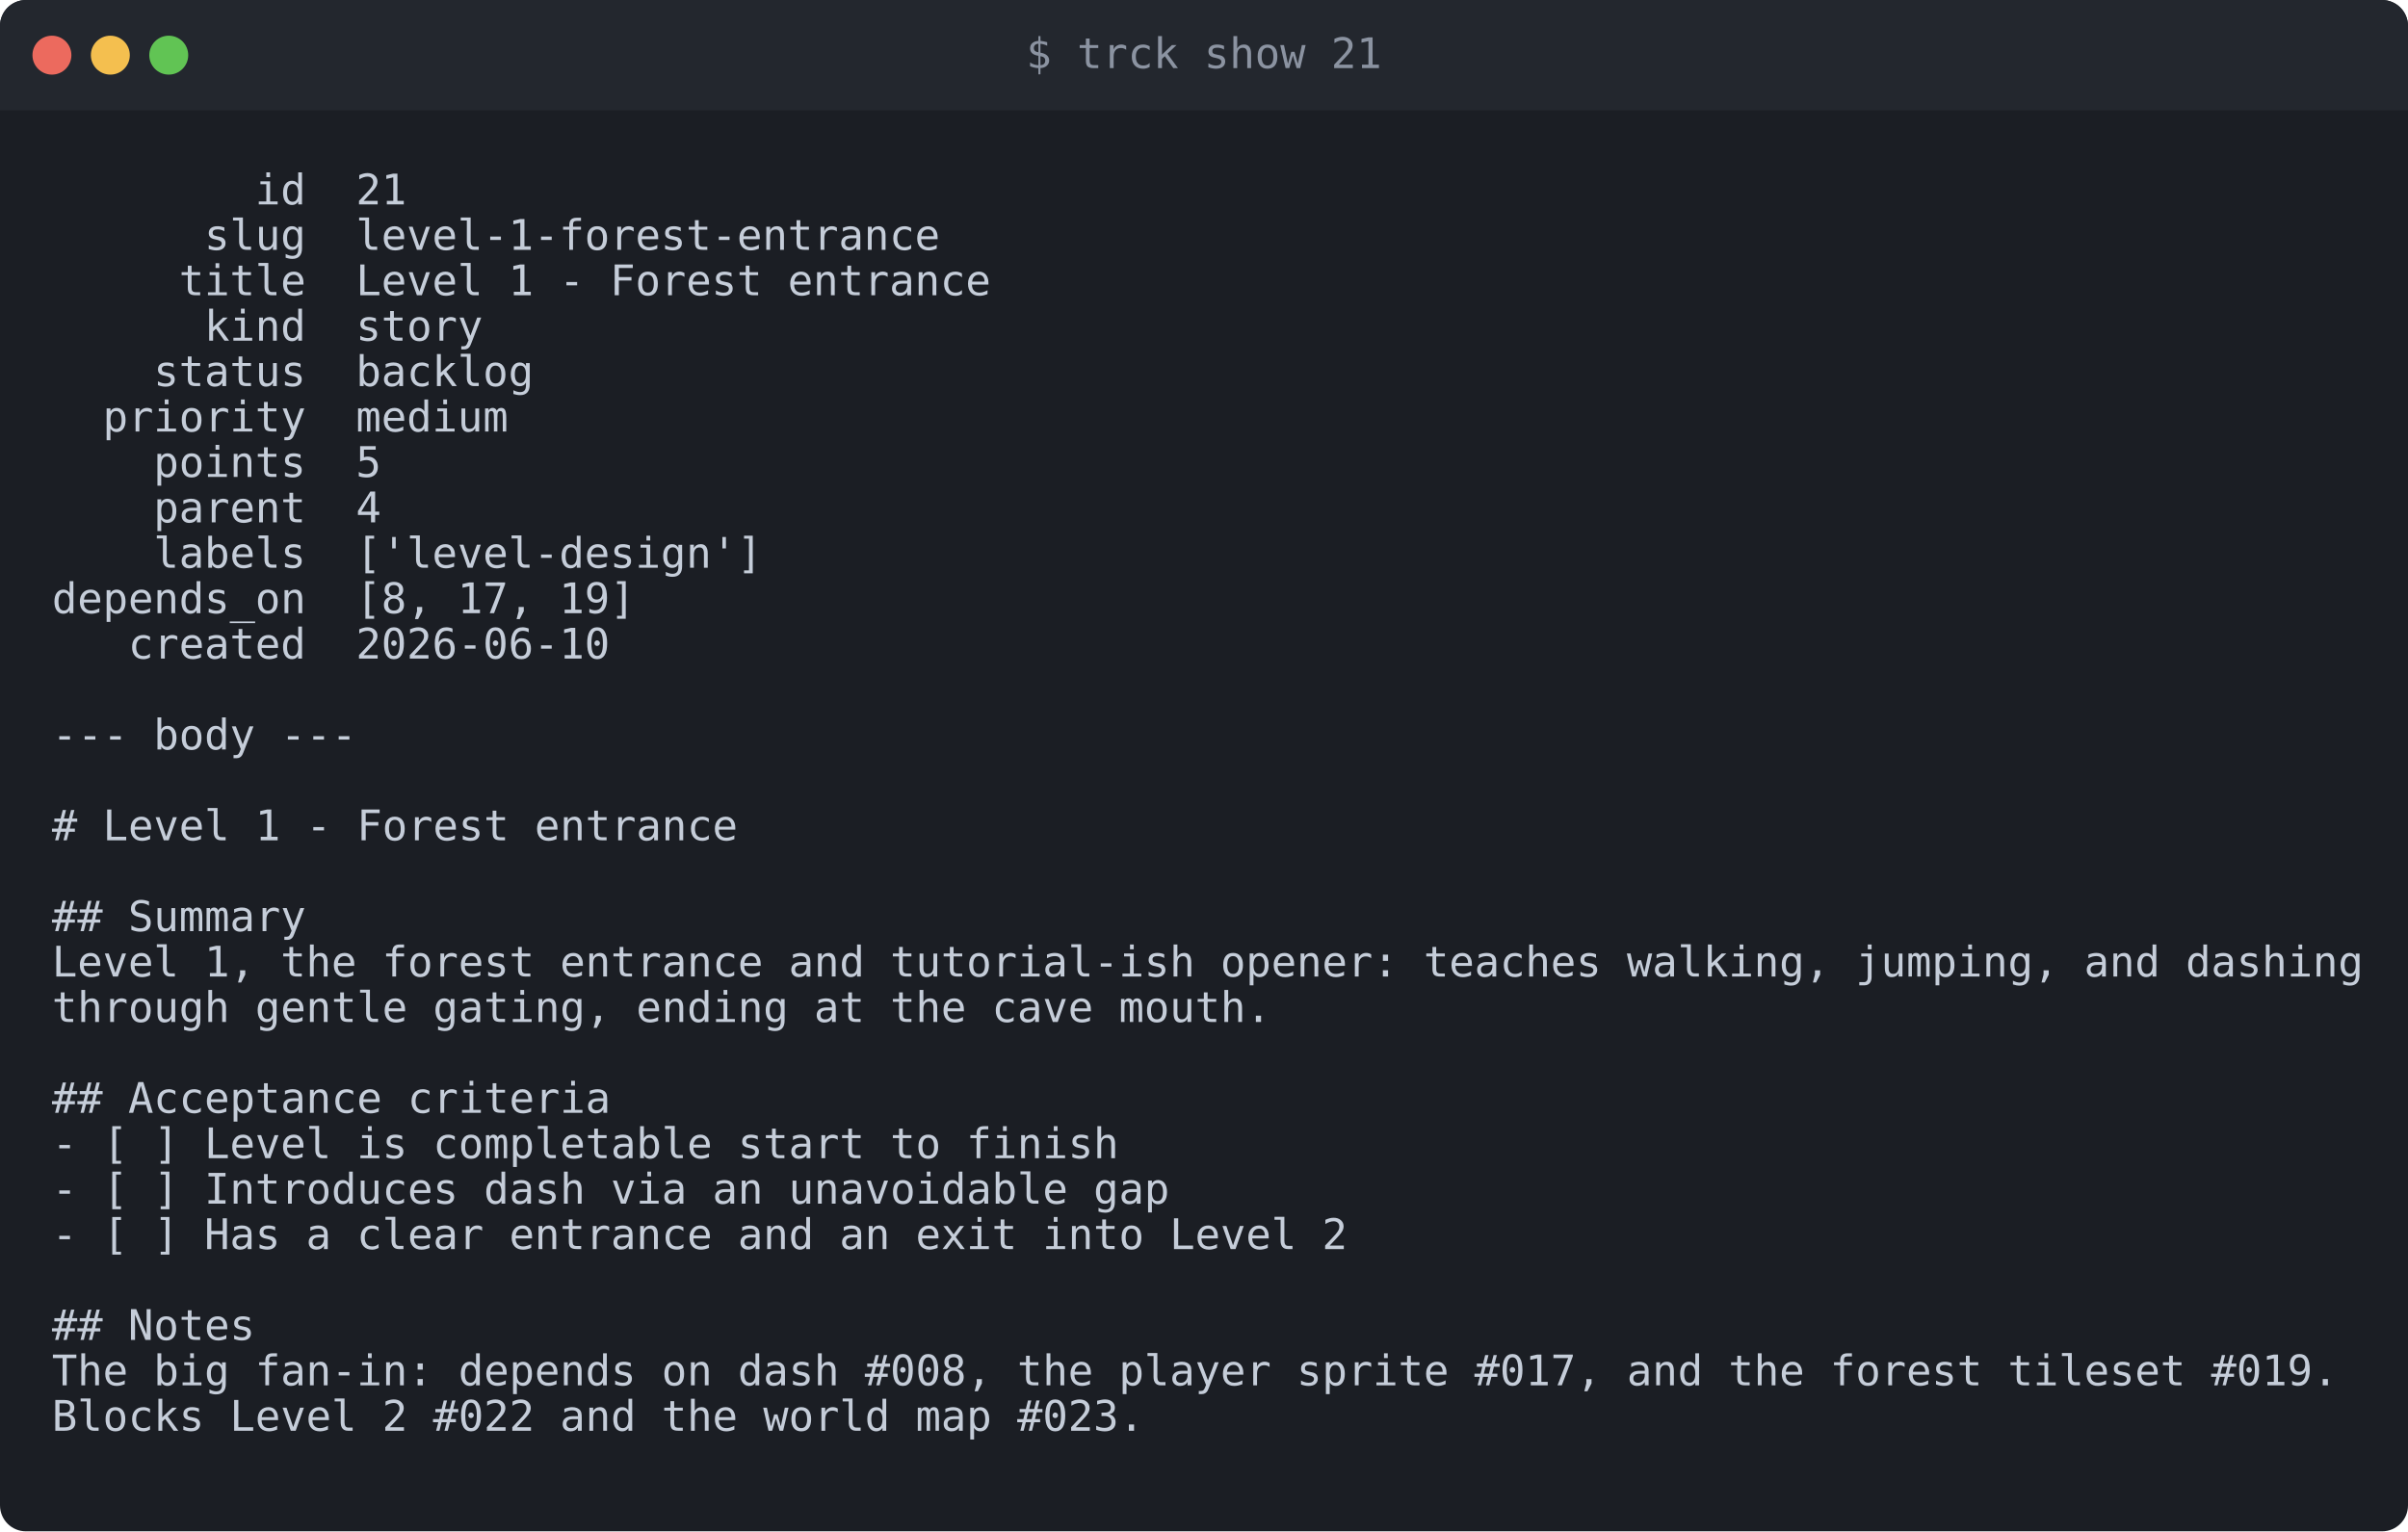
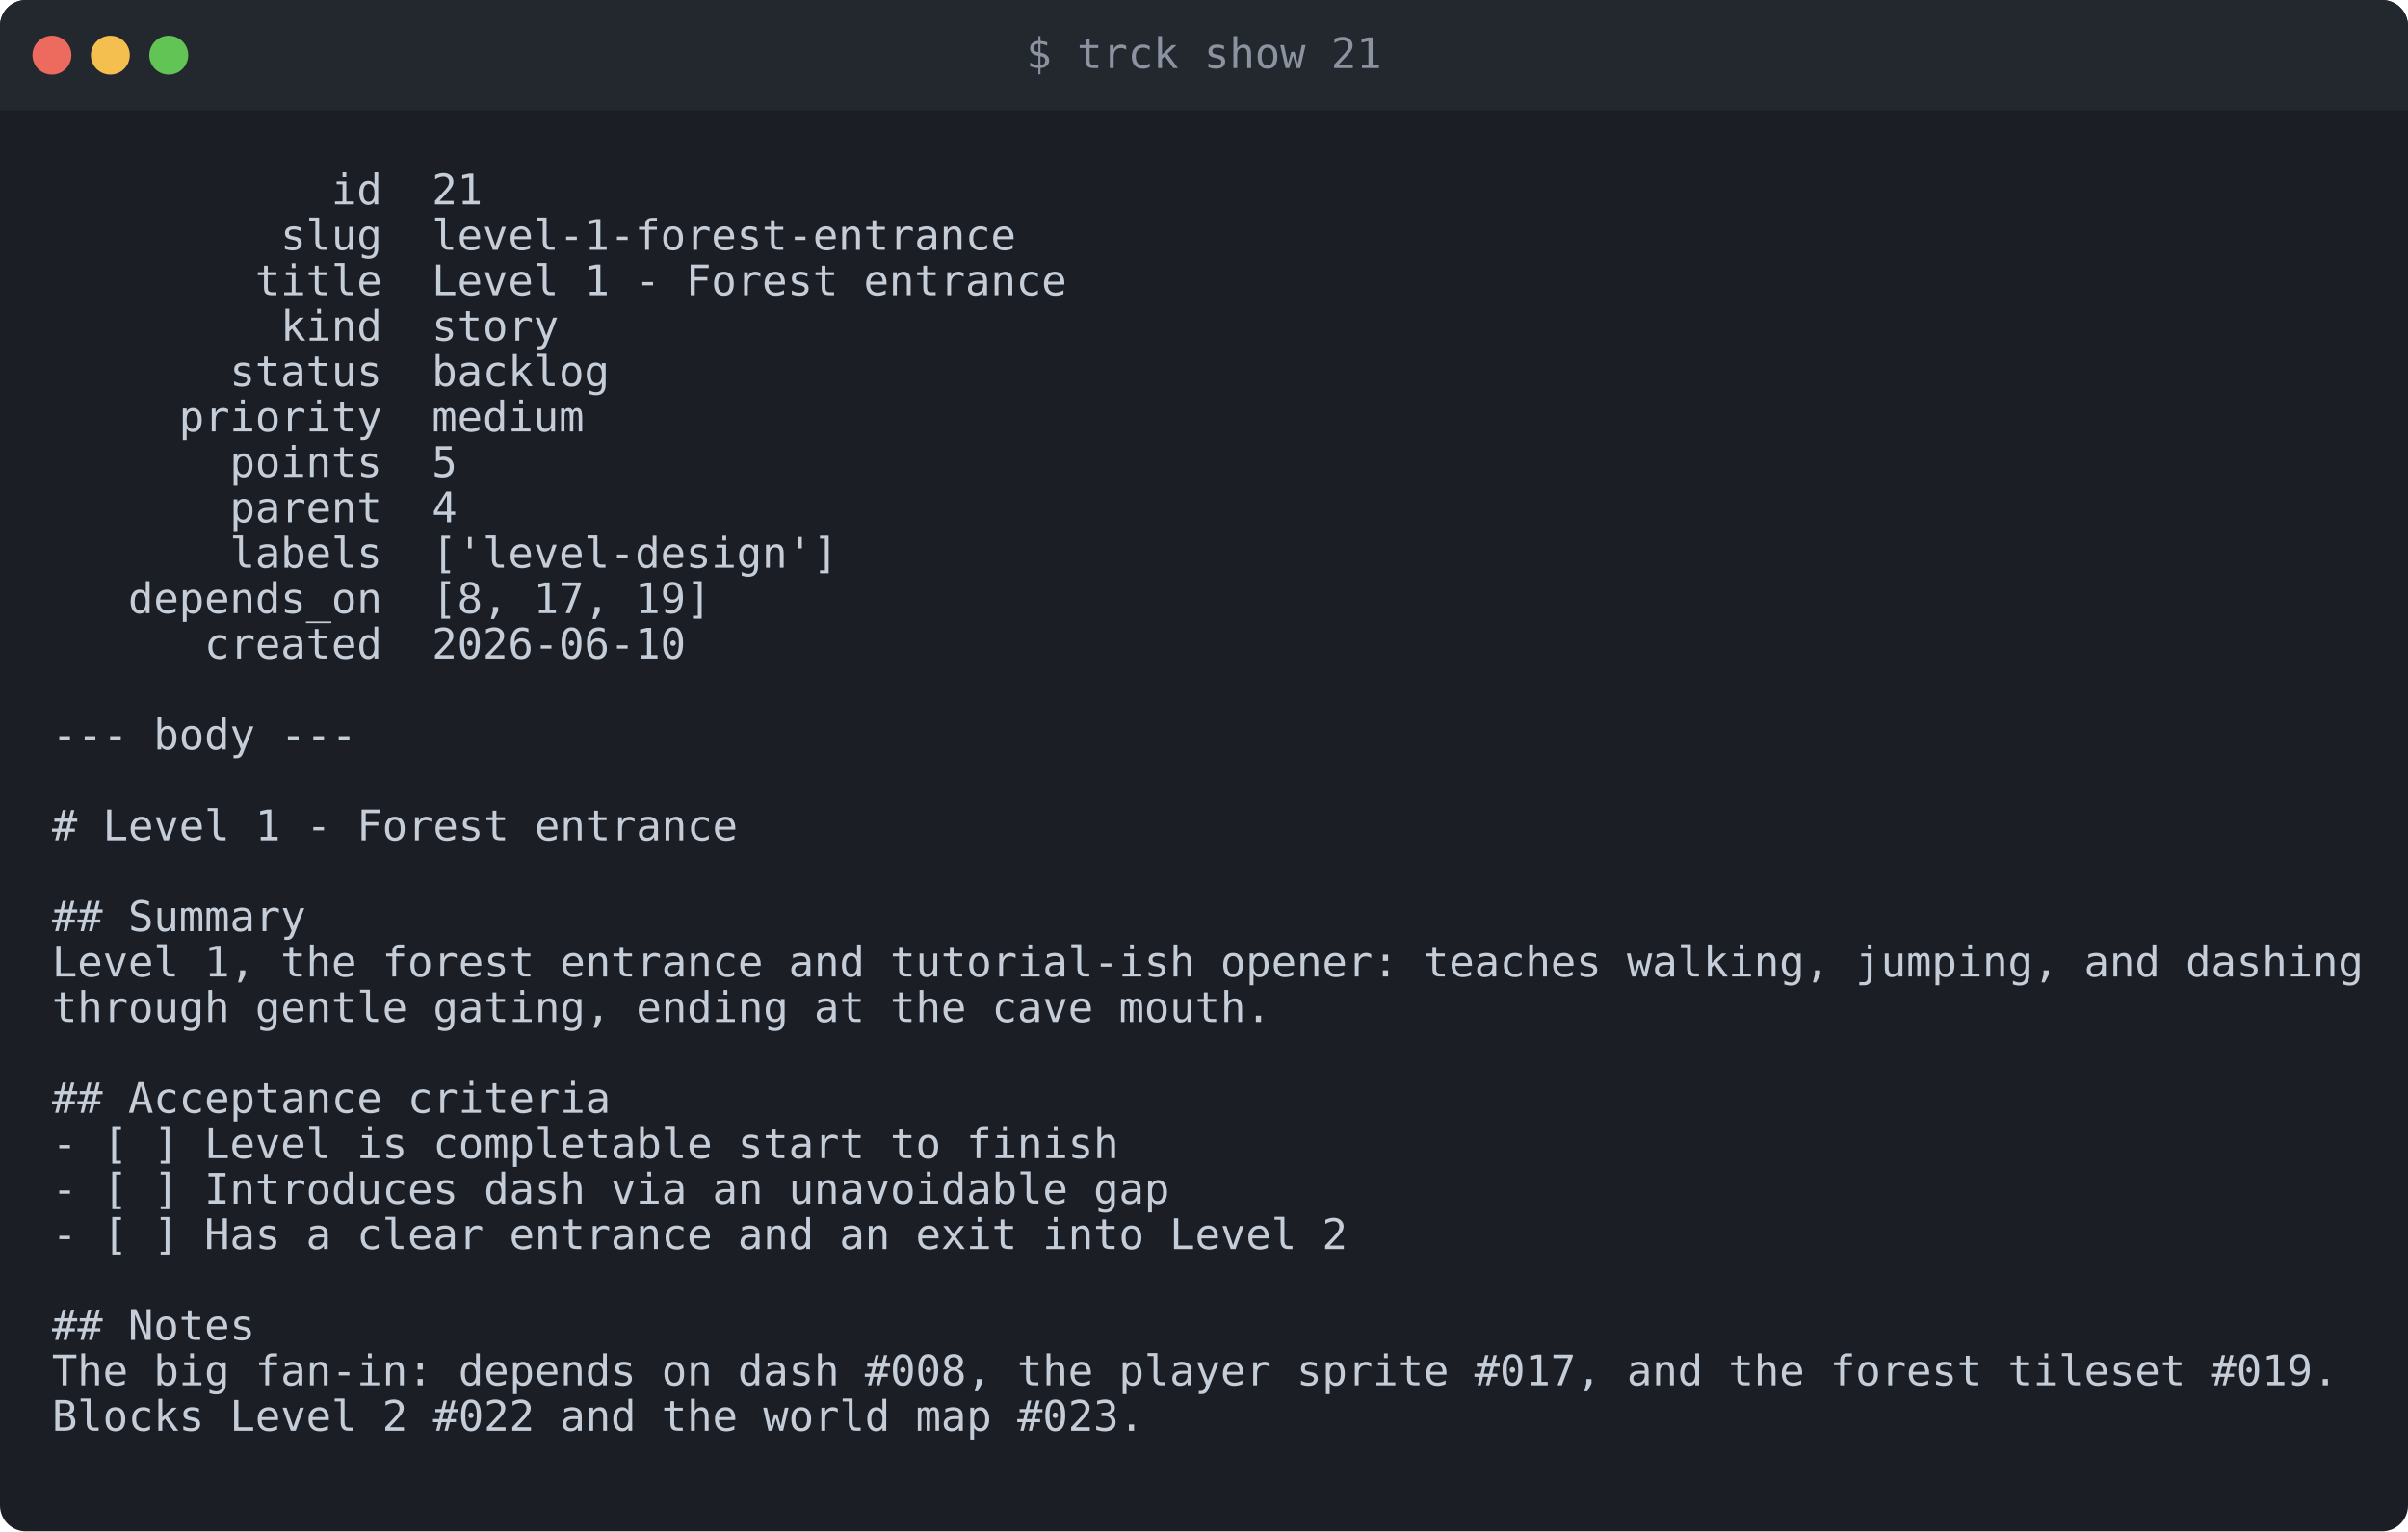
<svg xmlns="http://www.w3.org/2000/svg" width="742" height="472" viewBox="0 0 742 472" font-family="ui-monospace, 'DejaVu Sans Mono', 'Cascadia Code', 'Menlo', 'Consolas', monospace" font-size="13">
  <rect width="742" height="472" rx="8" fill="#1b1e24" />
  <path d="M0,8 A8,8 0 0 1 8,0 L734,0 A8,8 0 0 1 742,8 L742,34 L0,34 Z" fill="#23272e" />
  <circle cx="16" cy="17" r="6" fill="#ec6a5e" />
  <circle cx="34" cy="17" r="6" fill="#f4bf4f" />
  <circle cx="52" cy="17" r="6" fill="#61c454" />
  <text x="371" y="21" fill="#8b93a1" text-anchor="middle">$ trck show 21</text>
  <text y="63" xml:space="preserve">
-     <tspan x="16.0" textLength="78.0" lengthAdjust="spacing" fill="#c5cdd9" opacity="0.55">        id</tspan>
-     <tspan x="94.0" textLength="31.2" lengthAdjust="spacing" fill="#c5cdd9">  21</tspan>
+     <tspan x="16.0" textLength="101.4" lengthAdjust="spacing" fill="#c5cdd9" opacity="0.55">           id</tspan>
+     <tspan x="117.4" textLength="31.2" lengthAdjust="spacing" fill="#c5cdd9">  21</tspan>
  </text>
  <text y="77" xml:space="preserve">
-     <tspan x="16.0" textLength="78.0" lengthAdjust="spacing" fill="#c5cdd9" opacity="0.55">      slug</tspan>
-     <tspan x="94.0" textLength="195.0" lengthAdjust="spacing" fill="#c5cdd9">  level-1-forest-entrance</tspan>
+     <tspan x="16.0" textLength="101.4" lengthAdjust="spacing" fill="#c5cdd9" opacity="0.55">         slug</tspan>
+     <tspan x="117.4" textLength="195.0" lengthAdjust="spacing" fill="#c5cdd9">  level-1-forest-entrance</tspan>
  </text>
  <text y="91" xml:space="preserve">
-     <tspan x="16.0" textLength="78.0" lengthAdjust="spacing" fill="#c5cdd9" opacity="0.55">     title</tspan>
-     <tspan x="94.0" textLength="210.6" lengthAdjust="spacing" fill="#c5cdd9">  Level 1 - Forest entrance</tspan>
+     <tspan x="16.0" textLength="101.4" lengthAdjust="spacing" fill="#c5cdd9" opacity="0.55">        title</tspan>
+     <tspan x="117.4" textLength="210.6" lengthAdjust="spacing" fill="#c5cdd9">  Level 1 - Forest entrance</tspan>
  </text>
  <text y="105" xml:space="preserve">
-     <tspan x="16.0" textLength="78.0" lengthAdjust="spacing" fill="#c5cdd9" opacity="0.55">      kind</tspan>
-     <tspan x="94.0" textLength="54.6" lengthAdjust="spacing" fill="#c5cdd9">  story</tspan>
+     <tspan x="16.0" textLength="101.4" lengthAdjust="spacing" fill="#c5cdd9" opacity="0.55">         kind</tspan>
+     <tspan x="117.4" textLength="54.6" lengthAdjust="spacing" fill="#c5cdd9">  story</tspan>
  </text>
  <text y="119" xml:space="preserve">
-     <tspan x="16.0" textLength="78.0" lengthAdjust="spacing" fill="#c5cdd9" opacity="0.55">    status</tspan>
-     <tspan x="94.0" textLength="70.2" lengthAdjust="spacing" fill="#c5cdd9">  backlog</tspan>
+     <tspan x="16.0" textLength="101.4" lengthAdjust="spacing" fill="#c5cdd9" opacity="0.55">       status</tspan>
+     <tspan x="117.4" textLength="70.2" lengthAdjust="spacing" fill="#c5cdd9">  backlog</tspan>
  </text>
  <text y="133" xml:space="preserve">
-     <tspan x="16.0" textLength="78.0" lengthAdjust="spacing" fill="#c5cdd9" opacity="0.55">  priority</tspan>
-     <tspan x="94.0" textLength="62.4" lengthAdjust="spacing" fill="#c5cdd9">  medium</tspan>
+     <tspan x="16.0" textLength="101.4" lengthAdjust="spacing" fill="#c5cdd9" opacity="0.55">     priority</tspan>
+     <tspan x="117.4" textLength="62.4" lengthAdjust="spacing" fill="#c5cdd9">  medium</tspan>
  </text>
  <text y="147" xml:space="preserve">
-     <tspan x="16.0" textLength="78.0" lengthAdjust="spacing" fill="#c5cdd9" opacity="0.55">    points</tspan>
-     <tspan x="94.0" textLength="23.4" lengthAdjust="spacing" fill="#c5cdd9">  5</tspan>
+     <tspan x="16.0" textLength="101.4" lengthAdjust="spacing" fill="#c5cdd9" opacity="0.55">       points</tspan>
+     <tspan x="117.4" textLength="23.4" lengthAdjust="spacing" fill="#c5cdd9">  5</tspan>
  </text>
  <text y="161" xml:space="preserve">
-     <tspan x="16.0" textLength="78.0" lengthAdjust="spacing" fill="#c5cdd9" opacity="0.55">    parent</tspan>
-     <tspan x="94.0" textLength="23.4" lengthAdjust="spacing" fill="#c5cdd9">  4</tspan>
+     <tspan x="16.0" textLength="101.4" lengthAdjust="spacing" fill="#c5cdd9" opacity="0.55">       parent</tspan>
+     <tspan x="117.4" textLength="23.4" lengthAdjust="spacing" fill="#c5cdd9">  4</tspan>
  </text>
  <text y="175" xml:space="preserve">
-     <tspan x="16.0" textLength="78.0" lengthAdjust="spacing" fill="#c5cdd9" opacity="0.55">    labels</tspan>
-     <tspan x="94.0" textLength="140.4" lengthAdjust="spacing" fill="#c5cdd9">  ['level-design']</tspan>
+     <tspan x="16.0" textLength="101.4" lengthAdjust="spacing" fill="#c5cdd9" opacity="0.55">       labels</tspan>
+     <tspan x="117.4" textLength="140.4" lengthAdjust="spacing" fill="#c5cdd9">  ['level-design']</tspan>
  </text>
  <text y="189" xml:space="preserve">
-     <tspan x="16.0" textLength="78.0" lengthAdjust="spacing" fill="#c5cdd9" opacity="0.55">depends_on</tspan>
-     <tspan x="94.0" textLength="101.4" lengthAdjust="spacing" fill="#c5cdd9">  [8, 17, 19]</tspan>
+     <tspan x="16.0" textLength="101.4" lengthAdjust="spacing" fill="#c5cdd9" opacity="0.55">   depends_on</tspan>
+     <tspan x="117.4" textLength="101.4" lengthAdjust="spacing" fill="#c5cdd9">  [8, 17, 19]</tspan>
  </text>
  <text y="203" xml:space="preserve">
-     <tspan x="16.0" textLength="78.0" lengthAdjust="spacing" fill="#c5cdd9" opacity="0.55">   created</tspan>
-     <tspan x="94.0" textLength="93.6" lengthAdjust="spacing" fill="#c5cdd9">  2026-06-10</tspan>
+     <tspan x="16.0" textLength="101.4" lengthAdjust="spacing" fill="#c5cdd9" opacity="0.55">      created</tspan>
+     <tspan x="117.4" textLength="93.6" lengthAdjust="spacing" fill="#c5cdd9">  2026-06-10</tspan>
  </text>
  <text y="217" xml:space="preserve">
</text>
  <text y="231" xml:space="preserve">
    <tspan x="16.0" textLength="93.6" lengthAdjust="spacing" fill="#c5cdd9">--- body ---</tspan>
  </text>
  <text y="245" xml:space="preserve">
</text>
  <text y="259" xml:space="preserve">
    <tspan x="16.0" textLength="210.6" lengthAdjust="spacing" fill="#c5cdd9"># Level 1 - Forest entrance</tspan>
  </text>
  <text y="273" xml:space="preserve">
</text>
  <text y="287" xml:space="preserve">
    <tspan x="16.0" textLength="78.0" lengthAdjust="spacing" fill="#c5cdd9">## Summary</tspan>
  </text>
  <text y="301" xml:space="preserve">
    <tspan x="16.0" textLength="709.8" lengthAdjust="spacing" fill="#c5cdd9">Level 1, the forest entrance and tutorial-ish opener: teaches walking, jumping, and dashing</tspan>
  </text>
  <text y="315" xml:space="preserve">
    <tspan x="16.0" textLength="374.4" lengthAdjust="spacing" fill="#c5cdd9">through gentle gating, ending at the cave mouth.</tspan>
  </text>
  <text y="329" xml:space="preserve">
</text>
  <text y="343" xml:space="preserve">
    <tspan x="16.0" textLength="171.6" lengthAdjust="spacing" fill="#c5cdd9">## Acceptance criteria</tspan>
  </text>
  <text y="357" xml:space="preserve">
    <tspan x="16.0" textLength="327.6" lengthAdjust="spacing" fill="#c5cdd9">- [ ] Level is completable start to finish</tspan>
  </text>
  <text y="371" xml:space="preserve">
    <tspan x="16.0" textLength="343.2" lengthAdjust="spacing" fill="#c5cdd9">- [ ] Introduces dash via an unavoidable gap</tspan>
  </text>
  <text y="385" xml:space="preserve">
    <tspan x="16.0" textLength="397.8" lengthAdjust="spacing" fill="#c5cdd9">- [ ] Has a clear entrance and an exit into Level 2</tspan>
  </text>
  <text y="399" xml:space="preserve">
</text>
  <text y="413" xml:space="preserve">
    <tspan x="16.0" textLength="62.4" lengthAdjust="spacing" fill="#c5cdd9">## Notes</tspan>
  </text>
  <text y="427" xml:space="preserve">
    <tspan x="16.0" textLength="702.0" lengthAdjust="spacing" fill="#c5cdd9">The big fan-in: depends on dash #008, the player sprite #017, and the forest tileset #019.</tspan>
  </text>
  <text y="441" xml:space="preserve">
    <tspan x="16.0" textLength="335.4" lengthAdjust="spacing" fill="#c5cdd9">Blocks Level 2 #022 and the world map #023.</tspan>
  </text>
  <text y="455" xml:space="preserve">
</text>
</svg>
